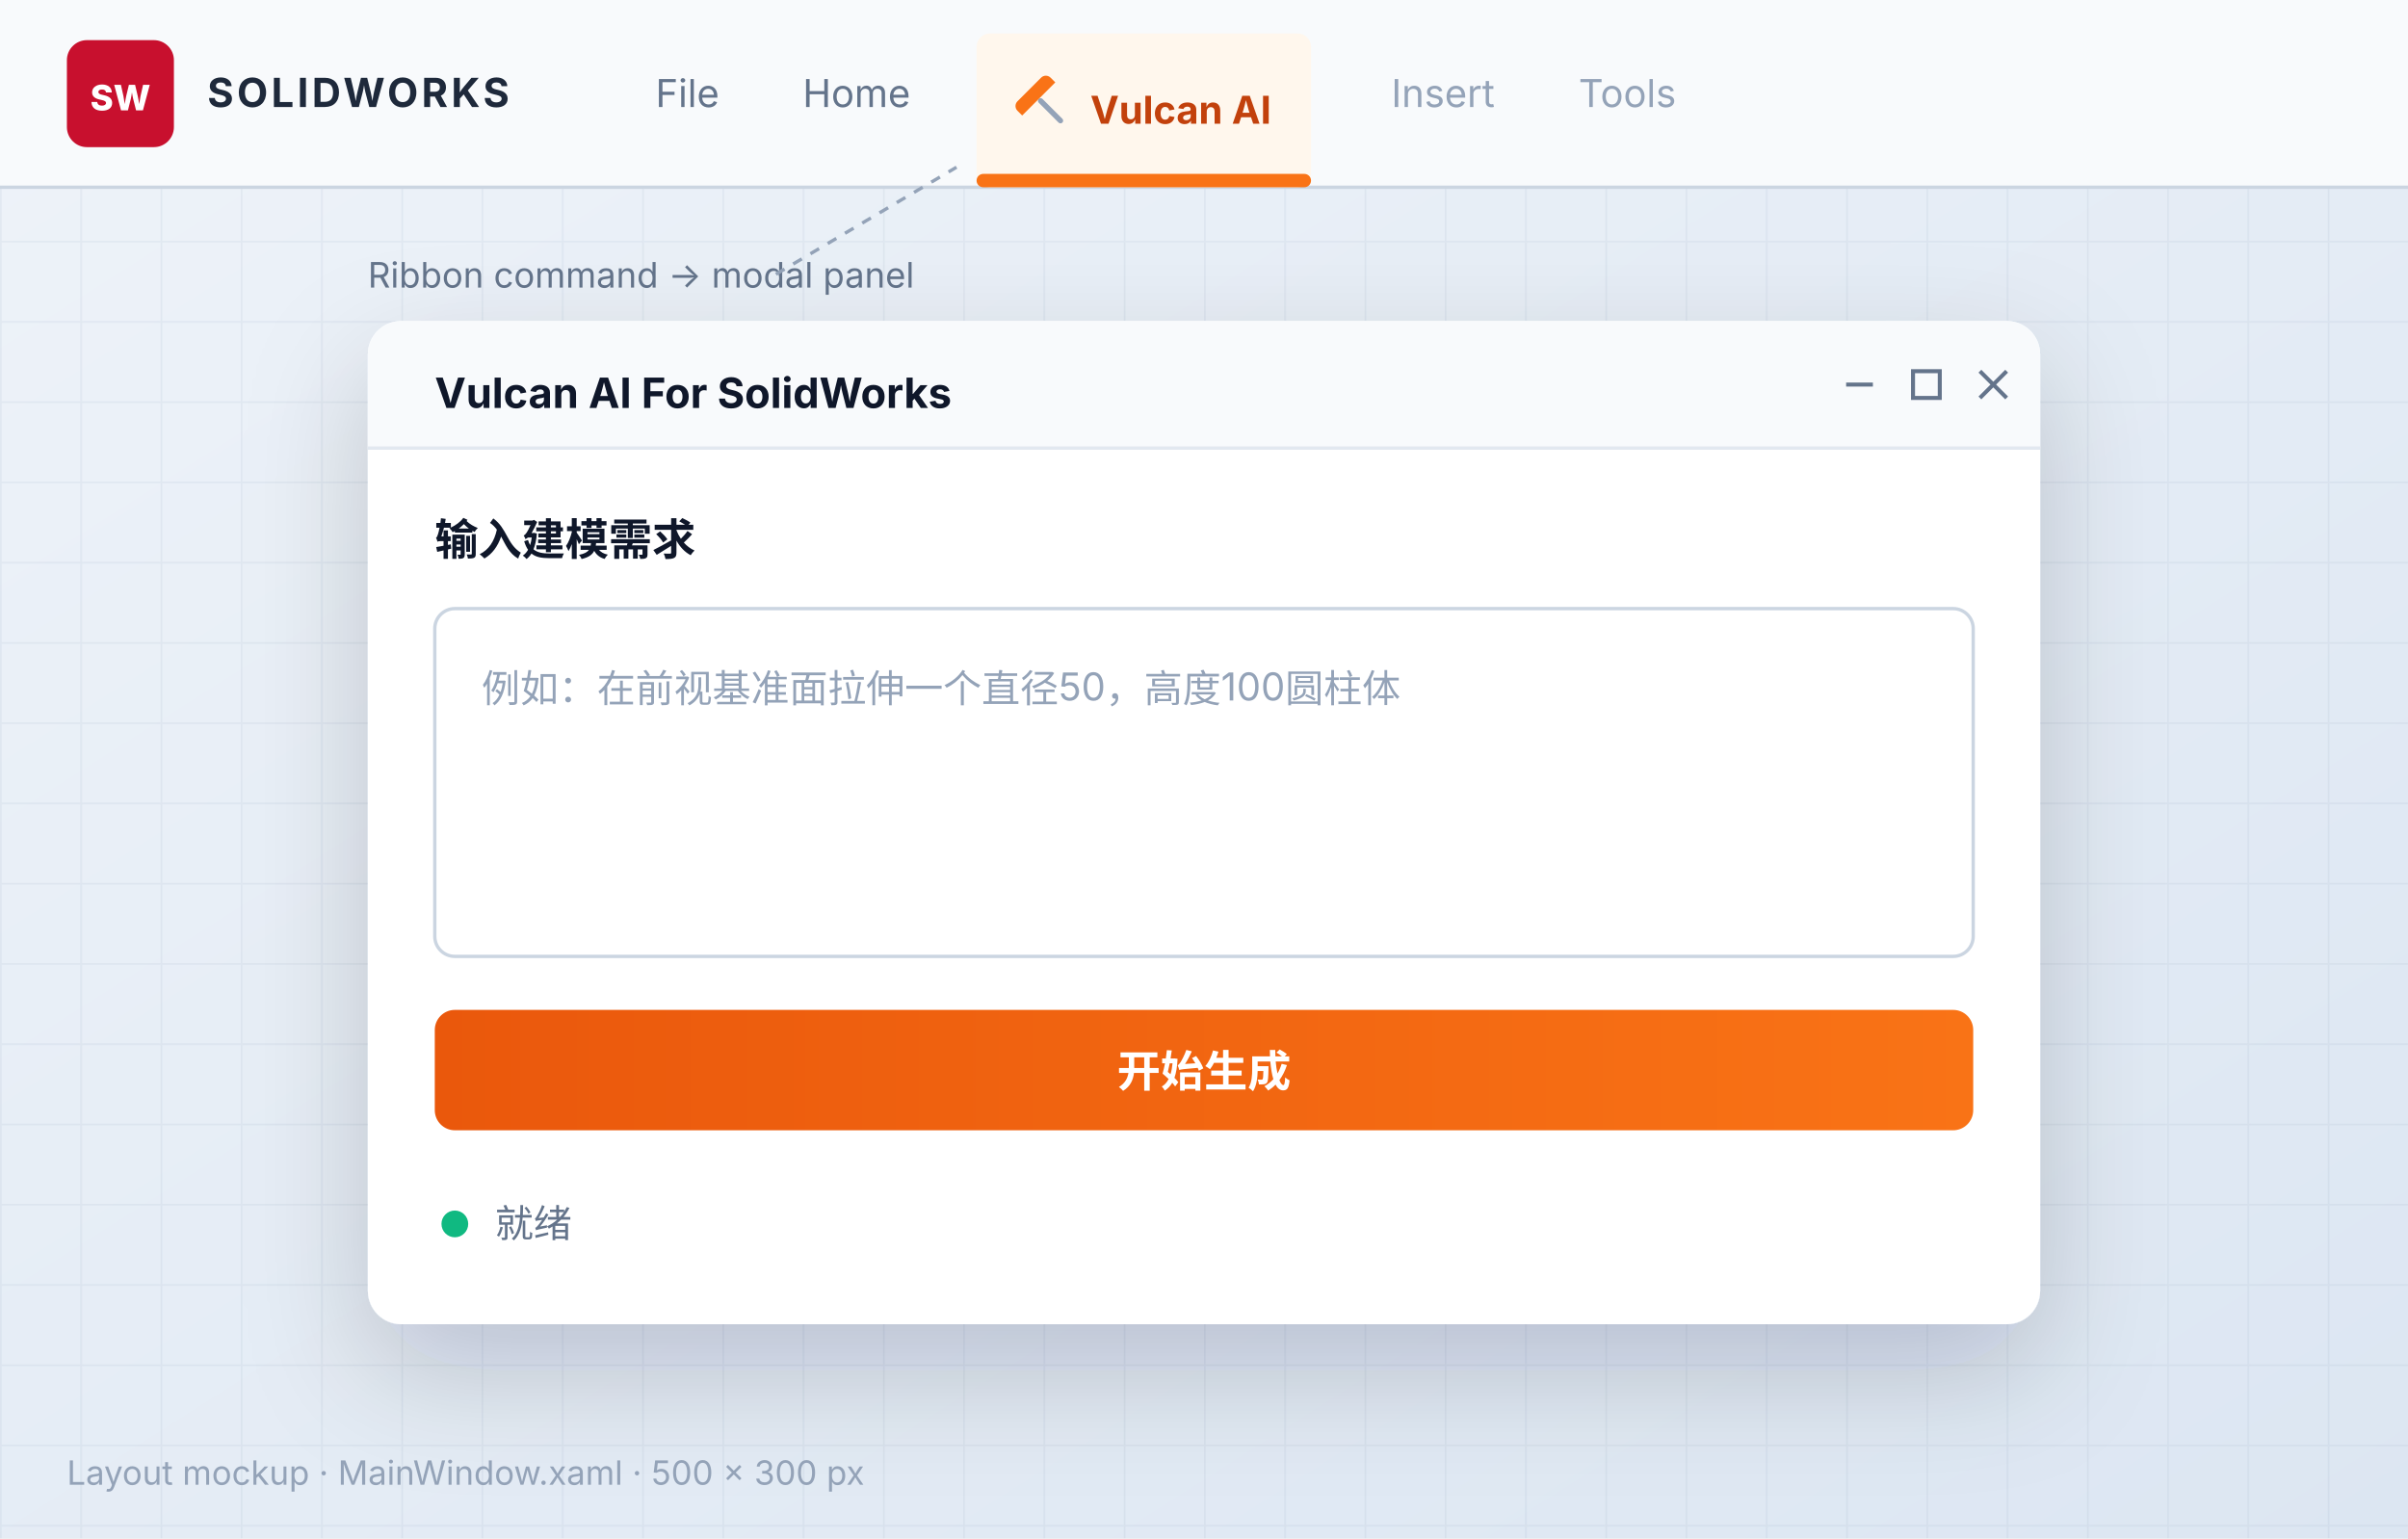
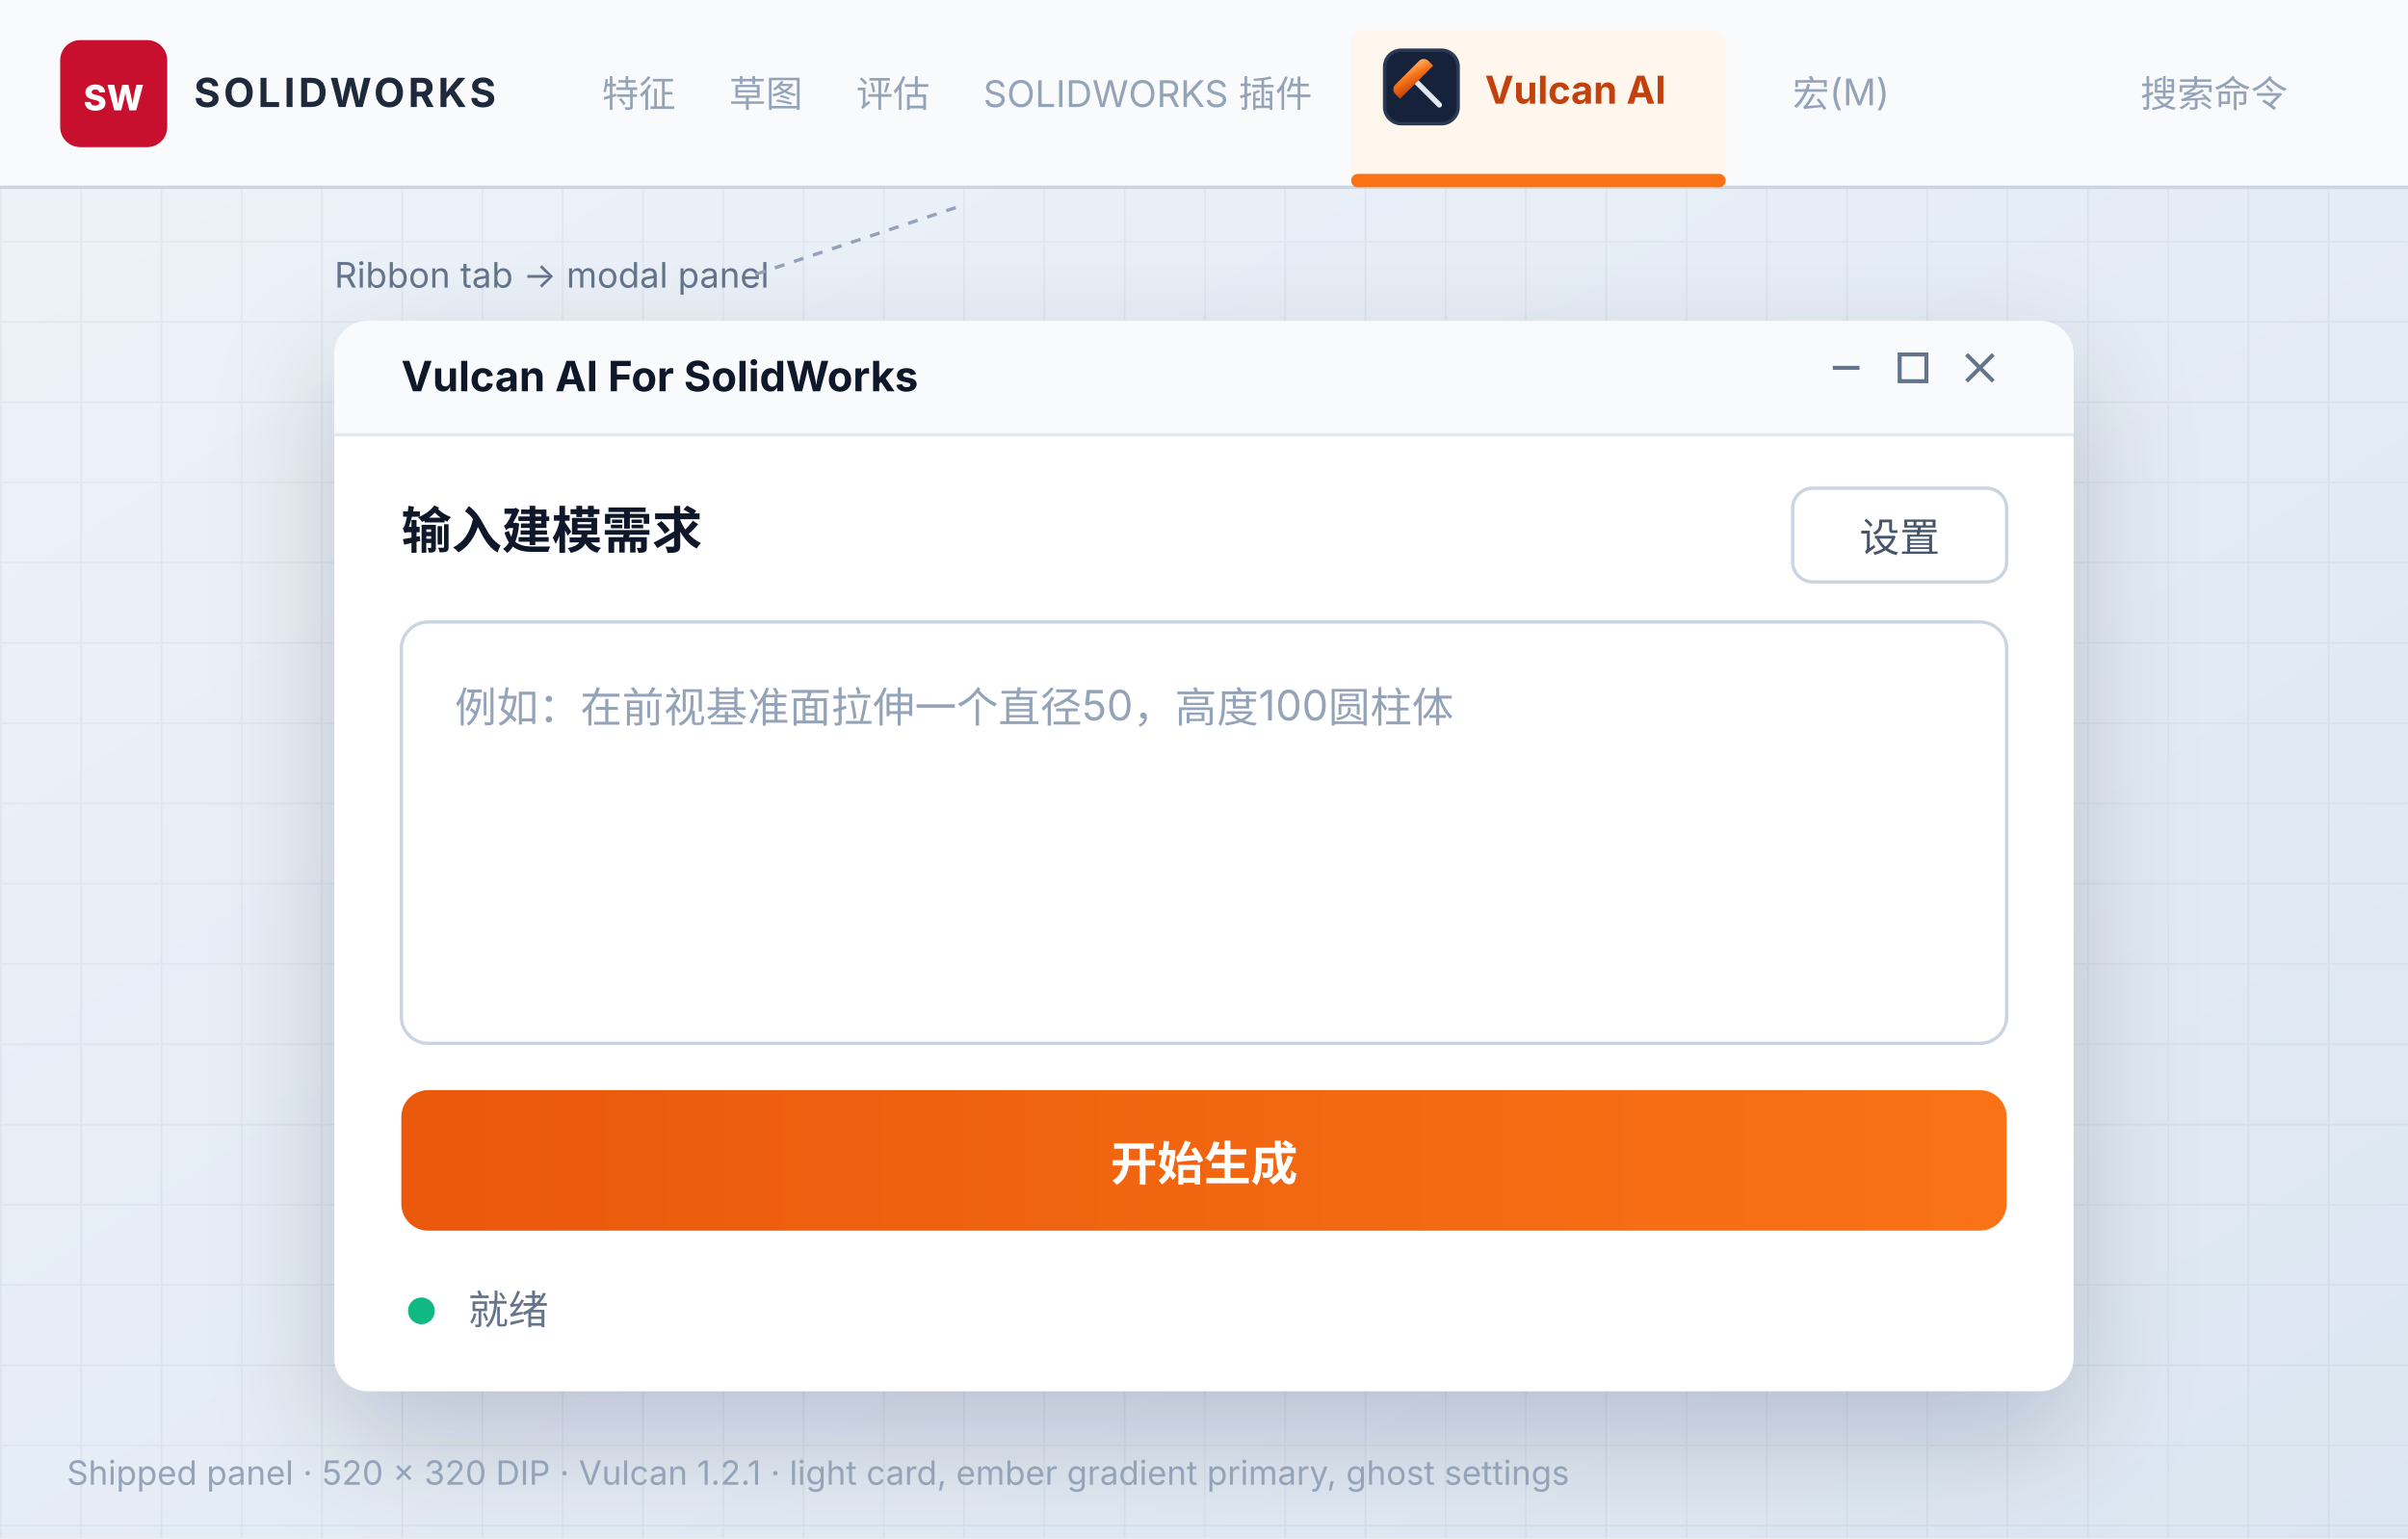
<svg xmlns="http://www.w3.org/2000/svg" width="720" height="460" viewBox="0 0 720 460" role="img" aria-labelledby="panel-title panel-desc">
  <defs>
    <linearGradient id="bg" x1="0" y1="0" x2="1" y2="1">
      <stop offset="0" stop-color="#EEF3F9" />
      <stop offset="1" stop-color="#DCE6F2" />
    </linearGradient>
    <linearGradient id="btn" x1="0" y1="0" x2="1" y2="0">
      <stop offset="0" stop-color="#EA580C" />
      <stop offset="1" stop-color="#F97316" />
+     </linearGradient>
+     <linearGradient id="ember" x1="0" y1="1" x2="1" y2="0">
+       <stop offset="0" stop-color="#C2410C" />
+       <stop offset="0.55" stop-color="#F97316" />
+       <stop offset="1" stop-color="#FDBA74" />
    </linearGradient>
    <pattern id="grid" width="24" height="24" patternUnits="userSpaceOnUse">
      <path d="M24 0H0V24" fill="none" stroke="#94A3B8" stroke-opacity="0.12" />
    </pattern>
    <filter id="shadow" x="-30%" y="-30%" width="170%" height="170%">
      <feDropShadow dx="0" dy="14" stdDeviation="18" flood-color="#0F172A" flood-opacity="0.18" />
    </filter>
    <style>
      .ui { font-family: Inter, -apple-system, BlinkMacSystemFont, "Segoe UI", Roboto, Helvetica, Arial, "PingFang SC", "Microsoft YaHei", "Noto Sans CJK SC", sans-serif; }
      .mono { font-family: ui-monospace, SFMono-Regular, Menlo, Consolas, monospace; }
    </style>
  </defs>
  <rect width="720" height="460" fill="url(#bg)" />
  <rect width="720" height="460" fill="url(#grid)" />
  <rect x="0" y="0" width="720" height="56" fill="#F8FAFC" />
  <line x1="0" y1="56" x2="720" y2="56" stroke="#CBD5E1" />
-   <rect x="20" y="12" width="32" height="32" rx="6" fill="#C8102E" />
-   <text class="ui" x="36" y="33" text-anchor="middle" font-size="10.5" font-weight="800" fill="#FFFFFF">SW</text>
-   <text class="ui" x="62" y="32" font-size="12" font-weight="700" letter-spacing="1" fill="#1E293B">SOLIDWORKS</text>
-   <text class="ui" x="196" y="32" font-size="11.5" fill="#64748B">File</text>
-   <text class="ui" x="240" y="32" font-size="11.5" fill="#64748B">Home</text>
+   <rect x="18" y="12" width="32" height="32" rx="6" fill="#C8102E" />
+   <text class="ui" x="34" y="33" text-anchor="middle" font-size="10.5" font-weight="800" fill="#FFFFFF">SW</text>
+   <text class="ui" x="58" y="32" font-size="12" font-weight="700" letter-spacing="1" fill="#1E293B">SOLIDWORKS</text>
+   <text class="ui" x="180" y="32" font-size="11" fill="#94A3B8">特征</text>
+   <text class="ui" x="218" y="32" font-size="11" fill="#94A3B8">草图</text>
+   <text class="ui" x="256" y="32" font-size="11" fill="#94A3B8">评估</text>
+   <text class="ui" x="294" y="32" font-size="11" fill="#94A3B8">SOLIDWORKS 插件</text>
  <g>
-     <rect x="292" y="10" width="100" height="46" rx="4" fill="#FFF7ED" />
-     <g transform="translate(304 23) rotate(-45 8 8)">
-       <rect x="7.2" y="6" width="1.6" height="10" rx="0.8" fill="#94A3B8" />
-       <path d="M3 2h10a2 2 0 0 1 2 2v2H1V4a2 2 0 0 1 2-2z" fill="#F97316" />
+     <rect x="404" y="9" width="112" height="47" rx="4" fill="#FFF7ED" />
+     <rect x="414" y="15" width="22" height="22" rx="5" fill="#16223A" stroke="#2A3A55" />
+     <g transform="translate(417 18) rotate(-45 8 8)">
+       <rect x="7.2" y="5.4" width="1.6" height="11" rx="0.8" fill="#E2E8F0" />
+       <path d="M3 2h10a2 2 0 0 1 2 2v2H1V4a2 2 0 0 1 2-2z" fill="url(#ember)" />
    </g>
-     <text class="ui" x="326" y="37" font-size="11.5" font-weight="700" fill="#C2410C">Vulcan AI</text>
-     <rect x="292" y="52" width="100" height="4" rx="2" fill="#F97316" />
+     <text class="ui" x="444" y="31" font-size="11.5" font-weight="700" fill="#C2410C">Vulcan AI</text>
+     <rect x="404" y="52" width="112" height="4" rx="2" fill="#F97316" />
  </g>
-   <text class="ui" x="416" y="32" font-size="11.5" fill="#94A3B8">Insert</text>
-   <text class="ui" x="472" y="32" font-size="11.5" fill="#94A3B8">Tools</text>
-   <text class="ui" x="110" y="86" font-size="10.5" fill="#64748B">Ribbon command → modal panel</text>
-   <path d="M232 82 L286 50" stroke="#94A3B8" stroke-width="1" stroke-dasharray="3 3" />
-   <rect x="110" y="96" width="500" height="300" rx="10" fill="#FFFFFF" filter="url(#shadow)" />
-   <path d="M110 106a10 10 0 0 1 10-10h480a10 10 0 0 1 10 10v28H110z" fill="#F8FAFC" />
-   <line x1="110" y1="134" x2="610" y2="134" stroke="#E2E8F0" />
-   <text class="ui" x="130" y="122" font-size="12.5" font-weight="700" fill="#0F172A">Vulcan AI For SolidWorks</text>
+   <text class="ui" x="536" y="32" font-size="11" fill="#94A3B8">宏(M)</text>
+   <text class="ui" x="640" y="32" font-size="11" fill="#94A3B8">搜索命令</text>
+   <text class="ui" x="100" y="86" font-size="10.5" fill="#64748B">Ribbon tab → modal panel</text>
+   <path d="M226 82 L286 62" stroke="#94A3B8" stroke-width="1" stroke-dasharray="3 3" />
+   <rect x="100" y="96" width="520" height="320" rx="10" fill="#FFFFFF" filter="url(#shadow)" />
+   <path d="M100 106a10 10 0 0 1 10-10h500a10 10 0 0 1 10 10v24H100z" fill="#F8FAFC" />
+   <line x1="100" y1="130" x2="620" y2="130" stroke="#E2E8F0" />
+   <text class="ui" x="120" y="117" font-size="12.5" font-weight="700" fill="#0F172A">Vulcan AI For SolidWorks</text>
  <g stroke="#64748B" stroke-width="1.2">
-     <line x1="552" y1="115" x2="560" y2="115" />
-     <rect x="572" y="111" width="8" height="8" fill="none" />
-     <line x1="592" y1="111" x2="600" y2="119" />
-     <line x1="600" y1="111" x2="592" y2="119" />
+     <line x1="548" y1="110" x2="556" y2="110" />
+     <rect x="568" y="106" width="8" height="8" fill="none" />
+     <line x1="588" y1="106" x2="596" y2="114" />
+     <line x1="596" y1="106" x2="588" y2="114" />
  </g>
-   <text class="ui" x="130" y="166" font-size="13" font-weight="700" fill="#0F172A">输入建模需求</text>
-   <rect x="130" y="182" width="460" height="104" rx="6" fill="#FFFFFF" stroke="#CBD5E1" />
-   <text class="ui" x="144" y="210" font-size="11.5" fill="#94A3B8">例如：在前视基准面拉伸一个直径50，高度100圆柱体</text>
-   <rect x="130" y="302" width="460" height="36" rx="6" fill="url(#btn)" />
-   <text class="ui" x="360" y="325" text-anchor="middle" font-size="13" font-weight="700" fill="#FFFFFF">开始生成</text>
-   <circle cx="136" cy="366" r="4" fill="#10B981" />
-   <text class="ui" x="148" y="370" font-size="11.5" fill="#64748B">就绪</text>
-   <text class="ui" x="20" y="444" font-size="10" fill="#94A3B8">Layout mockup · MainWindow.xaml · 500 × 300 px</text>
+   <text class="ui" x="120" y="164" font-size="15" font-weight="700" fill="#0F172A">输入建模需求</text>
+   <rect x="536" y="146" width="64" height="28" rx="6" fill="#FFFFFF" stroke="#CBD5E1" />
+   <text class="ui" x="568" y="165" text-anchor="middle" font-size="12" fill="#475569">设置</text>
+   <rect x="120" y="186" width="480" height="126" rx="8" fill="#FFFFFF" stroke="#CBD5E1" />
+   <text class="ui" x="136" y="216" font-size="12.5" fill="#94A3B8">例如：在前视基准面拉伸一个直径50，高度100圆柱体</text>
+   <rect x="120" y="326" width="480" height="42" rx="8" fill="url(#btn)" />
+   <text class="ui" x="360" y="353" text-anchor="middle" font-size="14" font-weight="700" fill="#FFFFFF">开始生成</text>
+   <circle cx="126" cy="392" r="4" fill="#10B981" />
+   <text class="ui" x="140" y="396" font-size="12" fill="#64748B">就绪</text>
+   <text class="ui" x="20" y="444" font-size="10" fill="#94A3B8">Shipped panel · 520 × 320 DIP · Vulcan 1.2.1 · light card, ember gradient primary, ghost settings</text>
</svg>
